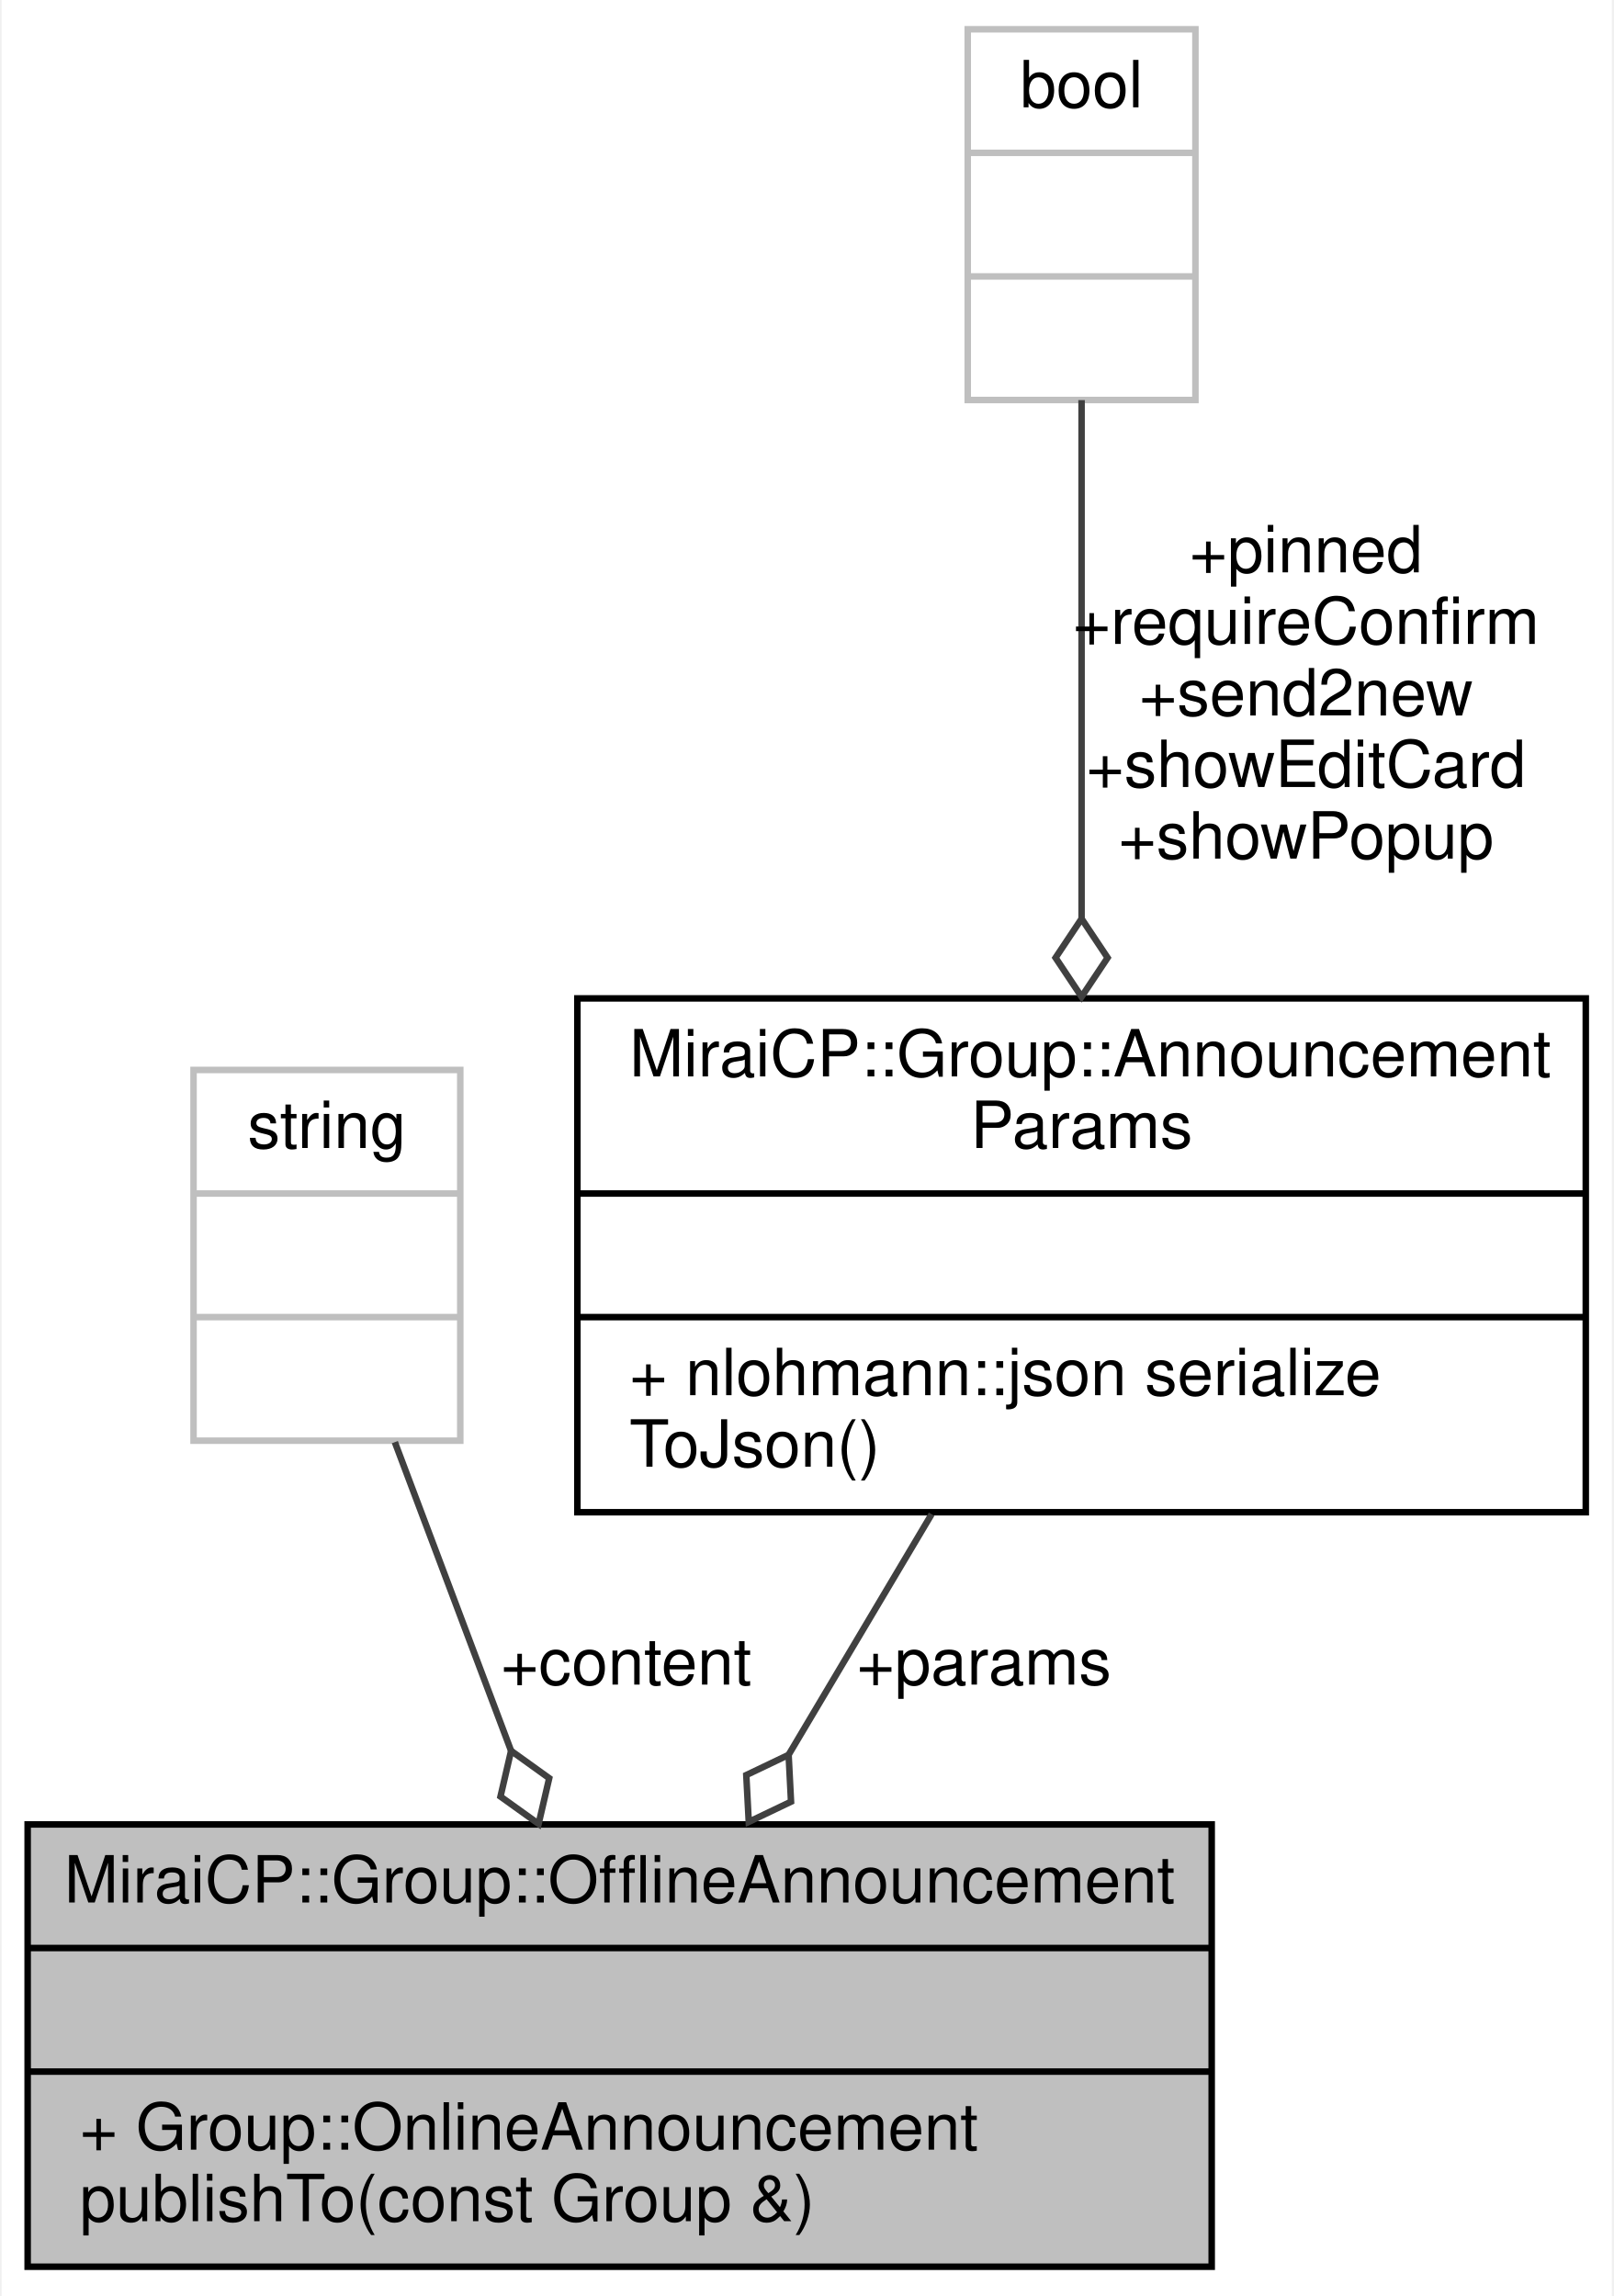
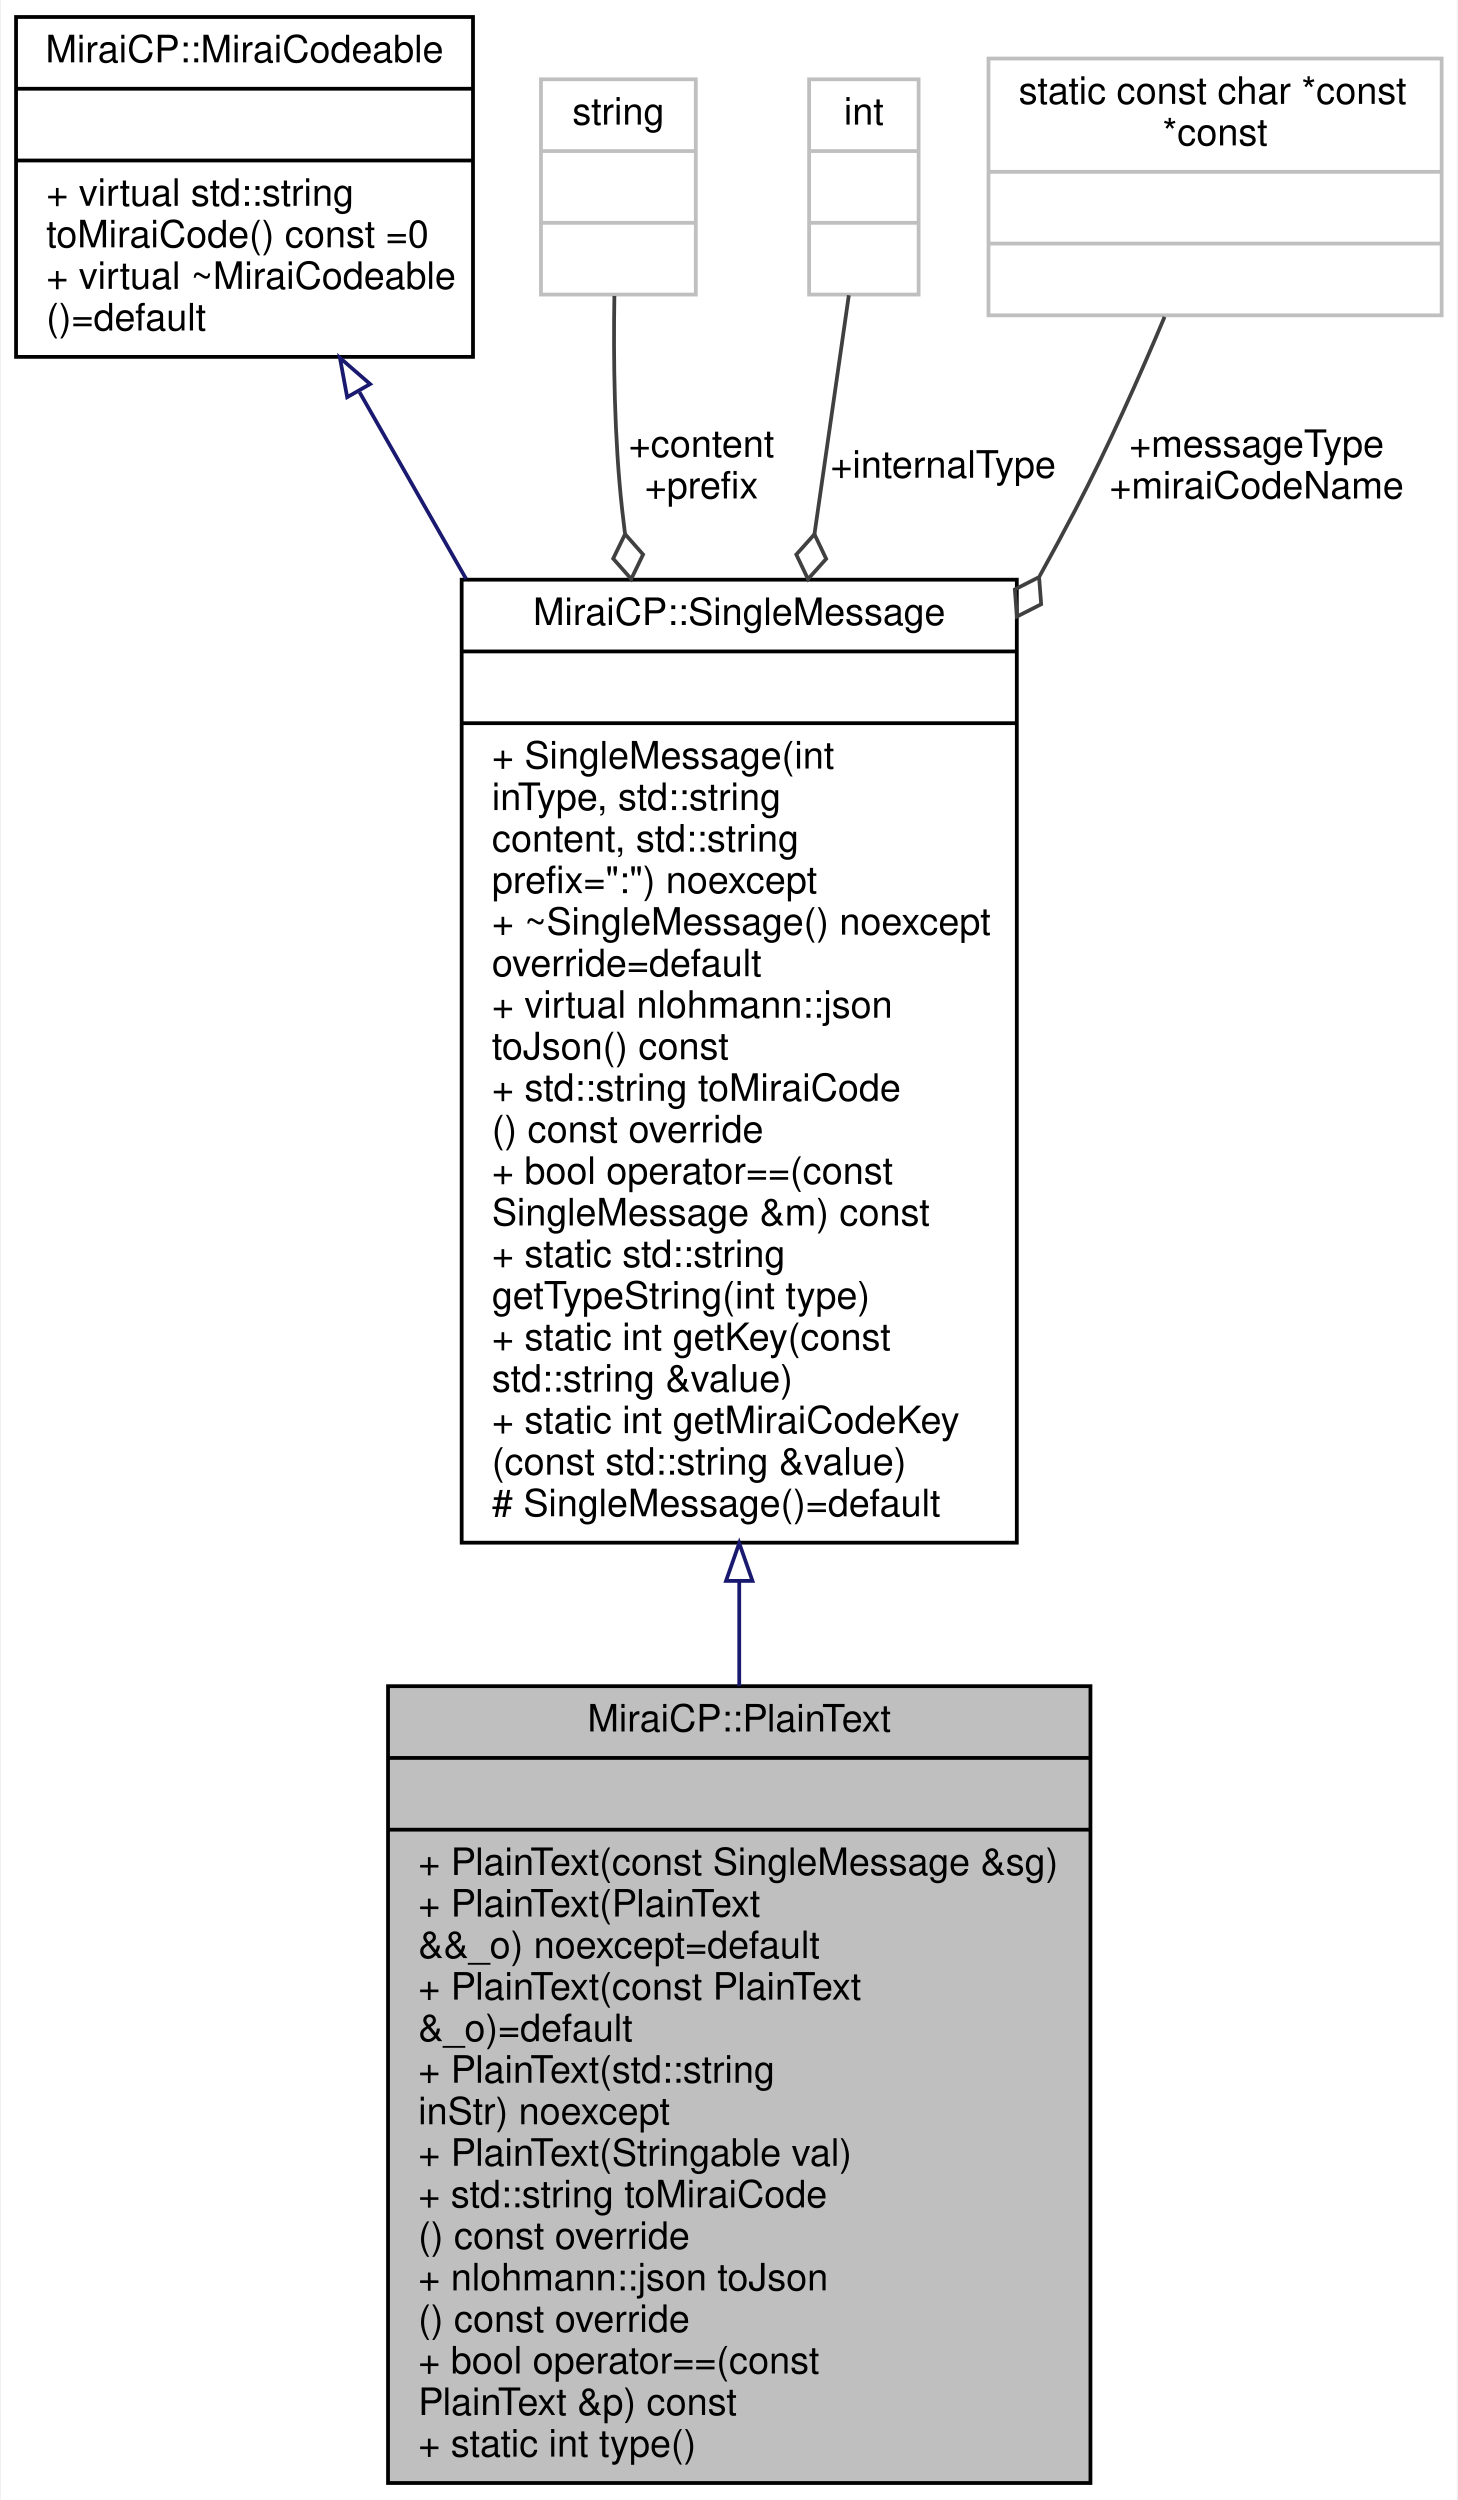
- <svg xmlns="http://www.w3.org/2000/svg" xmlns:xlink="http://www.w3.org/1999/xlink" width="248pt" height="353pt" viewBox="0.00 0.00 247.50 353.00">
-   <g id="graph0" class="graph" transform="scale(1 1) rotate(0) translate(4 349)">
-     <polygon fill="white" stroke="transparent" points="-4,4 -4,-349 243.5,-349 243.5,4 -4,4" />
+ <svg xmlns="http://www.w3.org/2000/svg" xmlns:xlink="http://www.w3.org/1999/xlink" width="386pt" height="662pt" viewBox="0.00 0.00 385.50 662.00">
+   <g id="graph0" class="graph" transform="scale(1 1) rotate(0) translate(4 658)">
+     <polygon fill="white" stroke="transparent" points="-4,4 -4,-658 381.5,-658 381.5,4 -4,4" />
    <g id="node1" class="node">
      <g id="a_node1">
-         <a xlink:title="本地(未发送)群公告">
-           <polygon fill="#bfbfbf" stroke="black" points="0,-0.5 0,-68.5 182,-68.5 182,-0.5 0,-0.5" />
-           <text text-anchor="middle" x="91" y="-56.5" font-family="Helvetica,sans-Serif" font-size="10.00">MiraiCP::Group::OfflineAnnouncement</text>
-           <polyline fill="none" stroke="black" points="0,-49.5 182,-49.5 " />
-           <text text-anchor="middle" x="91" y="-37.5" font-family="Helvetica,sans-Serif" font-size="10.00"> </text>
-           <polyline fill="none" stroke="black" points="0,-30.5 182,-30.5 " />
-           <text text-anchor="start" x="8" y="-18.5" font-family="Helvetica,sans-Serif" font-size="10.00">+ Group::OnlineAnnouncement</text>
-           <text text-anchor="start" x="8" y="-7.5" font-family="Helvetica,sans-Serif" font-size="10.00"> publishTo(const Group &amp;)</text>
+         <a xlink:title="纯文本信息">
+           <polygon fill="#bfbfbf" stroke="black" points="98.5,-0.5 98.5,-211.5 284.5,-211.5 284.5,-0.5 98.5,-0.5" />
+           <text text-anchor="middle" x="191.5" y="-199.5" font-family="Helvetica,sans-Serif" font-size="10.00">MiraiCP::PlainText</text>
+           <polyline fill="none" stroke="black" points="98.5,-192.5 284.5,-192.5 " />
+           <text text-anchor="middle" x="191.5" y="-180.5" font-family="Helvetica,sans-Serif" font-size="10.00"> </text>
+           <polyline fill="none" stroke="black" points="98.5,-173.5 284.5,-173.5 " />
+           <text text-anchor="start" x="106.5" y="-161.5" font-family="Helvetica,sans-Serif" font-size="10.00">+ PlainText(const SingleMessage &amp;sg)</text>
+           <text text-anchor="start" x="106.5" y="-150.5" font-family="Helvetica,sans-Serif" font-size="10.00">+ PlainText(PlainText</text>
+           <text text-anchor="start" x="106.5" y="-139.5" font-family="Helvetica,sans-Serif" font-size="10.00"> &amp;&amp;_o) noexcept=default</text>
+           <text text-anchor="start" x="106.5" y="-128.5" font-family="Helvetica,sans-Serif" font-size="10.00">+ PlainText(const PlainText</text>
+           <text text-anchor="start" x="106.5" y="-117.5" font-family="Helvetica,sans-Serif" font-size="10.00"> &amp;_o)=default</text>
+           <text text-anchor="start" x="106.5" y="-106.5" font-family="Helvetica,sans-Serif" font-size="10.00">+ PlainText(std::string</text>
+           <text text-anchor="start" x="106.5" y="-95.5" font-family="Helvetica,sans-Serif" font-size="10.00"> inStr) noexcept</text>
+           <text text-anchor="start" x="106.5" y="-84.5" font-family="Helvetica,sans-Serif" font-size="10.00">+ PlainText(Stringable val)</text>
+           <text text-anchor="start" x="106.5" y="-73.5" font-family="Helvetica,sans-Serif" font-size="10.00">+ std::string toMiraiCode</text>
+           <text text-anchor="start" x="106.5" y="-62.5" font-family="Helvetica,sans-Serif" font-size="10.00">() const override</text>
+           <text text-anchor="start" x="106.5" y="-51.5" font-family="Helvetica,sans-Serif" font-size="10.00">+ nlohmann::json toJson</text>
+           <text text-anchor="start" x="106.5" y="-40.5" font-family="Helvetica,sans-Serif" font-size="10.00">() const override</text>
+           <text text-anchor="start" x="106.5" y="-29.5" font-family="Helvetica,sans-Serif" font-size="10.00">+ bool operator==(const</text>
+           <text text-anchor="start" x="106.5" y="-18.5" font-family="Helvetica,sans-Serif" font-size="10.00"> PlainText &amp;p) const</text>
+           <text text-anchor="start" x="106.5" y="-7.5" font-family="Helvetica,sans-Serif" font-size="10.00">+ static int type()</text>
        </a>
      </g>
    </g>
    <g id="node2" class="node">
      <g id="a_node2">
-         <a xlink:title=" ">
-           <polygon fill="white" stroke="#bfbfbf" points="25.5,-127.5 25.5,-184.5 66.5,-184.5 66.5,-127.5 25.5,-127.5" />
-           <text text-anchor="middle" x="46" y="-172.5" font-family="Helvetica,sans-Serif" font-size="10.00">string</text>
-           <polyline fill="none" stroke="#bfbfbf" points="25.5,-165.5 66.5,-165.5 " />
-           <text text-anchor="middle" x="46" y="-153.5" font-family="Helvetica,sans-Serif" font-size="10.00"> </text>
-           <polyline fill="none" stroke="#bfbfbf" points="25.5,-146.5 66.5,-146.5 " />
-           <text text-anchor="middle" x="46" y="-134.5" font-family="Helvetica,sans-Serif" font-size="10.00"> </text>
+         <a xlink:href="a00657.html" target="_top" xlink:title="MessageChain的组成部分">
+           <polygon fill="white" stroke="black" points="118,-249.5 118,-504.5 265,-504.5 265,-249.5 118,-249.5" />
+           <text text-anchor="middle" x="191.5" y="-492.5" font-family="Helvetica,sans-Serif" font-size="10.00">MiraiCP::SingleMessage</text>
+           <polyline fill="none" stroke="black" points="118,-485.5 265,-485.5 " />
+           <text text-anchor="middle" x="191.5" y="-473.5" font-family="Helvetica,sans-Serif" font-size="10.00"> </text>
+           <polyline fill="none" stroke="black" points="118,-466.5 265,-466.5 " />
+           <text text-anchor="start" x="126" y="-454.5" font-family="Helvetica,sans-Serif" font-size="10.00">+ SingleMessage(int</text>
+           <text text-anchor="start" x="126" y="-443.5" font-family="Helvetica,sans-Serif" font-size="10.00"> inType, std::string</text>
+           <text text-anchor="start" x="126" y="-432.5" font-family="Helvetica,sans-Serif" font-size="10.00"> content, std::string</text>
+           <text text-anchor="start" x="126" y="-421.5" font-family="Helvetica,sans-Serif" font-size="10.00"> prefix=":") noexcept</text>
+           <text text-anchor="start" x="126" y="-410.5" font-family="Helvetica,sans-Serif" font-size="10.00">+ ~SingleMessage() noexcept</text>
+           <text text-anchor="start" x="126" y="-399.5" font-family="Helvetica,sans-Serif" font-size="10.00"> override=default</text>
+           <text text-anchor="start" x="126" y="-388.5" font-family="Helvetica,sans-Serif" font-size="10.00">+ virtual nlohmann::json</text>
+           <text text-anchor="start" x="126" y="-377.5" font-family="Helvetica,sans-Serif" font-size="10.00"> toJson() const</text>
+           <text text-anchor="start" x="126" y="-366.5" font-family="Helvetica,sans-Serif" font-size="10.00">+ std::string toMiraiCode</text>
+           <text text-anchor="start" x="126" y="-355.5" font-family="Helvetica,sans-Serif" font-size="10.00">() const override</text>
+           <text text-anchor="start" x="126" y="-344.5" font-family="Helvetica,sans-Serif" font-size="10.00">+ bool operator==(const</text>
+           <text text-anchor="start" x="126" y="-333.5" font-family="Helvetica,sans-Serif" font-size="10.00"> SingleMessage &amp;m) const</text>
+           <text text-anchor="start" x="126" y="-322.5" font-family="Helvetica,sans-Serif" font-size="10.00">+ static std::string</text>
+           <text text-anchor="start" x="126" y="-311.5" font-family="Helvetica,sans-Serif" font-size="10.00"> getTypeString(int type)</text>
+           <text text-anchor="start" x="126" y="-300.5" font-family="Helvetica,sans-Serif" font-size="10.00">+ static int getKey(const</text>
+           <text text-anchor="start" x="126" y="-289.5" font-family="Helvetica,sans-Serif" font-size="10.00"> std::string &amp;value)</text>
+           <text text-anchor="start" x="126" y="-278.5" font-family="Helvetica,sans-Serif" font-size="10.00">+ static int getMiraiCodeKey</text>
+           <text text-anchor="start" x="126" y="-267.5" font-family="Helvetica,sans-Serif" font-size="10.00">(const std::string &amp;value)</text>
+           <text text-anchor="start" x="126" y="-256.5" font-family="Helvetica,sans-Serif" font-size="10.00"># SingleMessage()=default</text>
        </a>
      </g>
    </g>
    <g id="edge1" class="edge">
-       <path fill="none" stroke="#404040" d="M56.44,-127.28C61.74,-113.19 68.32,-95.72 74.31,-79.82" />
-       <polygon fill="none" stroke="#404040" points="74.31,-79.82 72.68,-72.79 78.54,-68.59 80.17,-75.61 74.31,-79.82" />
-       <text text-anchor="middle" x="92" y="-90" font-family="Helvetica,sans-Serif" font-size="10.00"> +content</text>
+       <path fill="none" stroke="midnightblue" d="M191.5,-239.27C191.5,-229.95 191.5,-220.64 191.5,-211.53" />
+       <polygon fill="none" stroke="midnightblue" points="188,-239.38 191.5,-249.38 195,-239.38 188,-239.38" />
    </g>
    <g id="node3" class="node">
      <g id="a_node3">
-         <a xlink:href="a00653.html" target="_top" xlink:title="群公告参数">
-           <polygon fill="white" stroke="black" points="84.5,-116.5 84.5,-195.5 239.5,-195.5 239.5,-116.5 84.5,-116.5" />
-           <text text-anchor="start" x="92.5" y="-183.5" font-family="Helvetica,sans-Serif" font-size="10.00">MiraiCP::Group::Announcement</text>
-           <text text-anchor="middle" x="162" y="-172.5" font-family="Helvetica,sans-Serif" font-size="10.00">Params</text>
-           <polyline fill="none" stroke="black" points="84.5,-165.5 239.5,-165.5 " />
-           <text text-anchor="middle" x="162" y="-153.5" font-family="Helvetica,sans-Serif" font-size="10.00"> </text>
-           <polyline fill="none" stroke="black" points="84.5,-146.5 239.5,-146.5 " />
-           <text text-anchor="start" x="92.5" y="-134.5" font-family="Helvetica,sans-Serif" font-size="10.00">+ nlohmann::json serialize</text>
-           <text text-anchor="start" x="92.5" y="-123.5" font-family="Helvetica,sans-Serif" font-size="10.00">ToJson()</text>
+         <a xlink:href="a00641.html" target="_top" xlink:title="MiraiCode父类, 指可以被转换成miraicode的类型">
+           <polygon fill="white" stroke="black" points="0,-563.5 0,-653.5 121,-653.5 121,-563.5 0,-563.5" />
+           <text text-anchor="middle" x="60.5" y="-641.5" font-family="Helvetica,sans-Serif" font-size="10.00">MiraiCP::MiraiCodeable</text>
+           <polyline fill="none" stroke="black" points="0,-634.5 121,-634.5 " />
+           <text text-anchor="middle" x="60.5" y="-622.5" font-family="Helvetica,sans-Serif" font-size="10.00"> </text>
+           <polyline fill="none" stroke="black" points="0,-615.5 121,-615.5 " />
+           <text text-anchor="start" x="8" y="-603.5" font-family="Helvetica,sans-Serif" font-size="10.00">+ virtual std::string</text>
+           <text text-anchor="start" x="8" y="-592.5" font-family="Helvetica,sans-Serif" font-size="10.00"> toMiraiCode() const =0</text>
+           <text text-anchor="start" x="8" y="-581.5" font-family="Helvetica,sans-Serif" font-size="10.00">+ virtual ~MiraiCodeable</text>
+           <text text-anchor="start" x="8" y="-570.5" font-family="Helvetica,sans-Serif" font-size="10.00">()=default</text>
        </a>
      </g>
    </g>
    <g id="edge2" class="edge">
-       <path fill="none" stroke="#404040" d="M138.95,-116.2C131.93,-104.39 124.18,-91.34 116.98,-79.23" />
-       <polygon fill="none" stroke="#404040" points="116.97,-79.2 110.46,-76.09 110.84,-68.89 117.34,-72 116.97,-79.2" />
-       <text text-anchor="middle" x="147" y="-90" font-family="Helvetica,sans-Serif" font-size="10.00"> +params</text>
+       <path fill="none" stroke="midnightblue" d="M90.94,-554.17C99.52,-539.14 109.24,-522.12 119.16,-504.73" />
+       <polygon fill="none" stroke="midnightblue" points="87.68,-552.83 85.76,-563.25 93.76,-556.3 87.68,-552.83" />
    </g>
    <g id="node4" class="node">
      <g id="a_node4">
        <a xlink:title=" ">
-           <polygon fill="white" stroke="#bfbfbf" points="144.5,-287.5 144.5,-344.5 179.5,-344.5 179.5,-287.5 144.5,-287.5" />
-           <text text-anchor="middle" x="162" y="-332.5" font-family="Helvetica,sans-Serif" font-size="10.00">bool</text>
-           <polyline fill="none" stroke="#bfbfbf" points="144.5,-325.5 179.5,-325.5 " />
-           <text text-anchor="middle" x="162" y="-313.5" font-family="Helvetica,sans-Serif" font-size="10.00"> </text>
-           <polyline fill="none" stroke="#bfbfbf" points="144.5,-306.5 179.5,-306.5 " />
-           <text text-anchor="middle" x="162" y="-294.5" font-family="Helvetica,sans-Serif" font-size="10.00"> </text>
+           <polygon fill="white" stroke="#bfbfbf" points="139,-580 139,-637 180,-637 180,-580 139,-580" />
+           <text text-anchor="middle" x="159.5" y="-625" font-family="Helvetica,sans-Serif" font-size="10.00">string</text>
+           <polyline fill="none" stroke="#bfbfbf" points="139,-618 180,-618 " />
+           <text text-anchor="middle" x="159.5" y="-606" font-family="Helvetica,sans-Serif" font-size="10.00"> </text>
+           <polyline fill="none" stroke="#bfbfbf" points="139,-599 180,-599 " />
+           <text text-anchor="middle" x="159.5" y="-587" font-family="Helvetica,sans-Serif" font-size="10.00"> </text>
        </a>
      </g>
    </g>
    <g id="edge3" class="edge">
-       <path fill="none" stroke="#404040" d="M162,-287.48C162,-265.57 162,-234.31 162,-207.88" />
-       <polygon fill="none" stroke="#404040" points="162,-207.75 158,-201.75 162,-195.75 166,-201.75 162,-207.75" />
-       <text text-anchor="middle" x="196.5" y="-261" font-family="Helvetica,sans-Serif" font-size="10.00"> +pinned</text>
-       <text text-anchor="middle" x="196.5" y="-250" font-family="Helvetica,sans-Serif" font-size="10.00">+requireConfirm</text>
-       <text text-anchor="middle" x="196.5" y="-239" font-family="Helvetica,sans-Serif" font-size="10.00">+send2new</text>
-       <text text-anchor="middle" x="196.5" y="-228" font-family="Helvetica,sans-Serif" font-size="10.00">+showEditCard</text>
-       <text text-anchor="middle" x="196.5" y="-217" font-family="Helvetica,sans-Serif" font-size="10.00">+showPopup</text>
+       <path fill="none" stroke="#404040" d="M158.44,-579.63C158.16,-563.12 158.4,-541.81 160.5,-523 160.73,-520.93 160.98,-518.85 161.24,-516.76" />
+       <polygon fill="none" stroke="#404040" points="161.27,-516.57 158.12,-510.08 162.9,-504.68 166.04,-511.17 161.27,-516.57" />
+       <text text-anchor="middle" x="181.5" y="-537" font-family="Helvetica,sans-Serif" font-size="10.00"> +content</text>
+       <text text-anchor="middle" x="181.5" y="-526" font-family="Helvetica,sans-Serif" font-size="10.00">+prefix</text>
+     </g>
+     <g id="node5" class="node">
+       <g id="a_node5">
+         <a xlink:title=" ">
+           <polygon fill="white" stroke="#bfbfbf" points="210,-580 210,-637 239,-637 239,-580 210,-580" />
+           <text text-anchor="middle" x="224.5" y="-625" font-family="Helvetica,sans-Serif" font-size="10.00">int</text>
+           <polyline fill="none" stroke="#bfbfbf" points="210,-618 239,-618 " />
+           <text text-anchor="middle" x="224.5" y="-606" font-family="Helvetica,sans-Serif" font-size="10.00"> </text>
+           <polyline fill="none" stroke="#bfbfbf" points="210,-599 239,-599 " />
+           <text text-anchor="middle" x="224.5" y="-587" font-family="Helvetica,sans-Serif" font-size="10.00"> </text>
+         </a>
+       </g>
+     </g>
+     <g id="edge4" class="edge">
+       <path fill="none" stroke="#404040" d="M220.52,-579.82C218.13,-563.17 214.88,-540.59 211.42,-516.55" />
+       <polygon fill="none" stroke="#404040" points="211.42,-516.53 206.61,-511.16 209.71,-504.65 214.52,-510.02 211.42,-516.53" />
+       <text text-anchor="middle" x="245.5" y="-531.5" font-family="Helvetica,sans-Serif" font-size="10.00"> +internalType</text>
+     </g>
+     <g id="node6" class="node">
+       <g id="a_node6">
+         <a xlink:title=" ">
+           <polygon fill="white" stroke="#bfbfbf" points="257.5,-574.5 257.5,-642.5 377.5,-642.5 377.5,-574.5 257.5,-574.5" />
+           <text text-anchor="start" x="265.5" y="-630.5" font-family="Helvetica,sans-Serif" font-size="10.00">static const char *const</text>
+           <text text-anchor="middle" x="317.5" y="-619.5" font-family="Helvetica,sans-Serif" font-size="10.00"> *const</text>
+           <polyline fill="none" stroke="#bfbfbf" points="257.5,-612.5 377.5,-612.5 " />
+           <text text-anchor="middle" x="317.5" y="-600.5" font-family="Helvetica,sans-Serif" font-size="10.00"> </text>
+           <polyline fill="none" stroke="#bfbfbf" points="257.5,-593.5 377.5,-593.5 " />
+           <text text-anchor="middle" x="317.5" y="-581.5" font-family="Helvetica,sans-Serif" font-size="10.00"> </text>
+         </a>
+       </g>
+     </g>
+     <g id="edge5" class="edge">
+       <path fill="none" stroke="#404040" d="M304.13,-574.1C297.51,-558.36 289.11,-539.46 280.5,-523 277.46,-517.19 274.29,-511.3 271.01,-505.39" />
+       <polygon fill="none" stroke="#404040" points="270.9,-505.19 264.48,-501.92 265.03,-494.73 271.45,-498 270.9,-505.19" />
+       <text text-anchor="middle" x="328.5" y="-537" font-family="Helvetica,sans-Serif" font-size="10.00"> +messageType</text>
+       <text text-anchor="middle" x="328.5" y="-526" font-family="Helvetica,sans-Serif" font-size="10.00">+miraiCodeName</text>
    </g>
  </g>
</svg>
